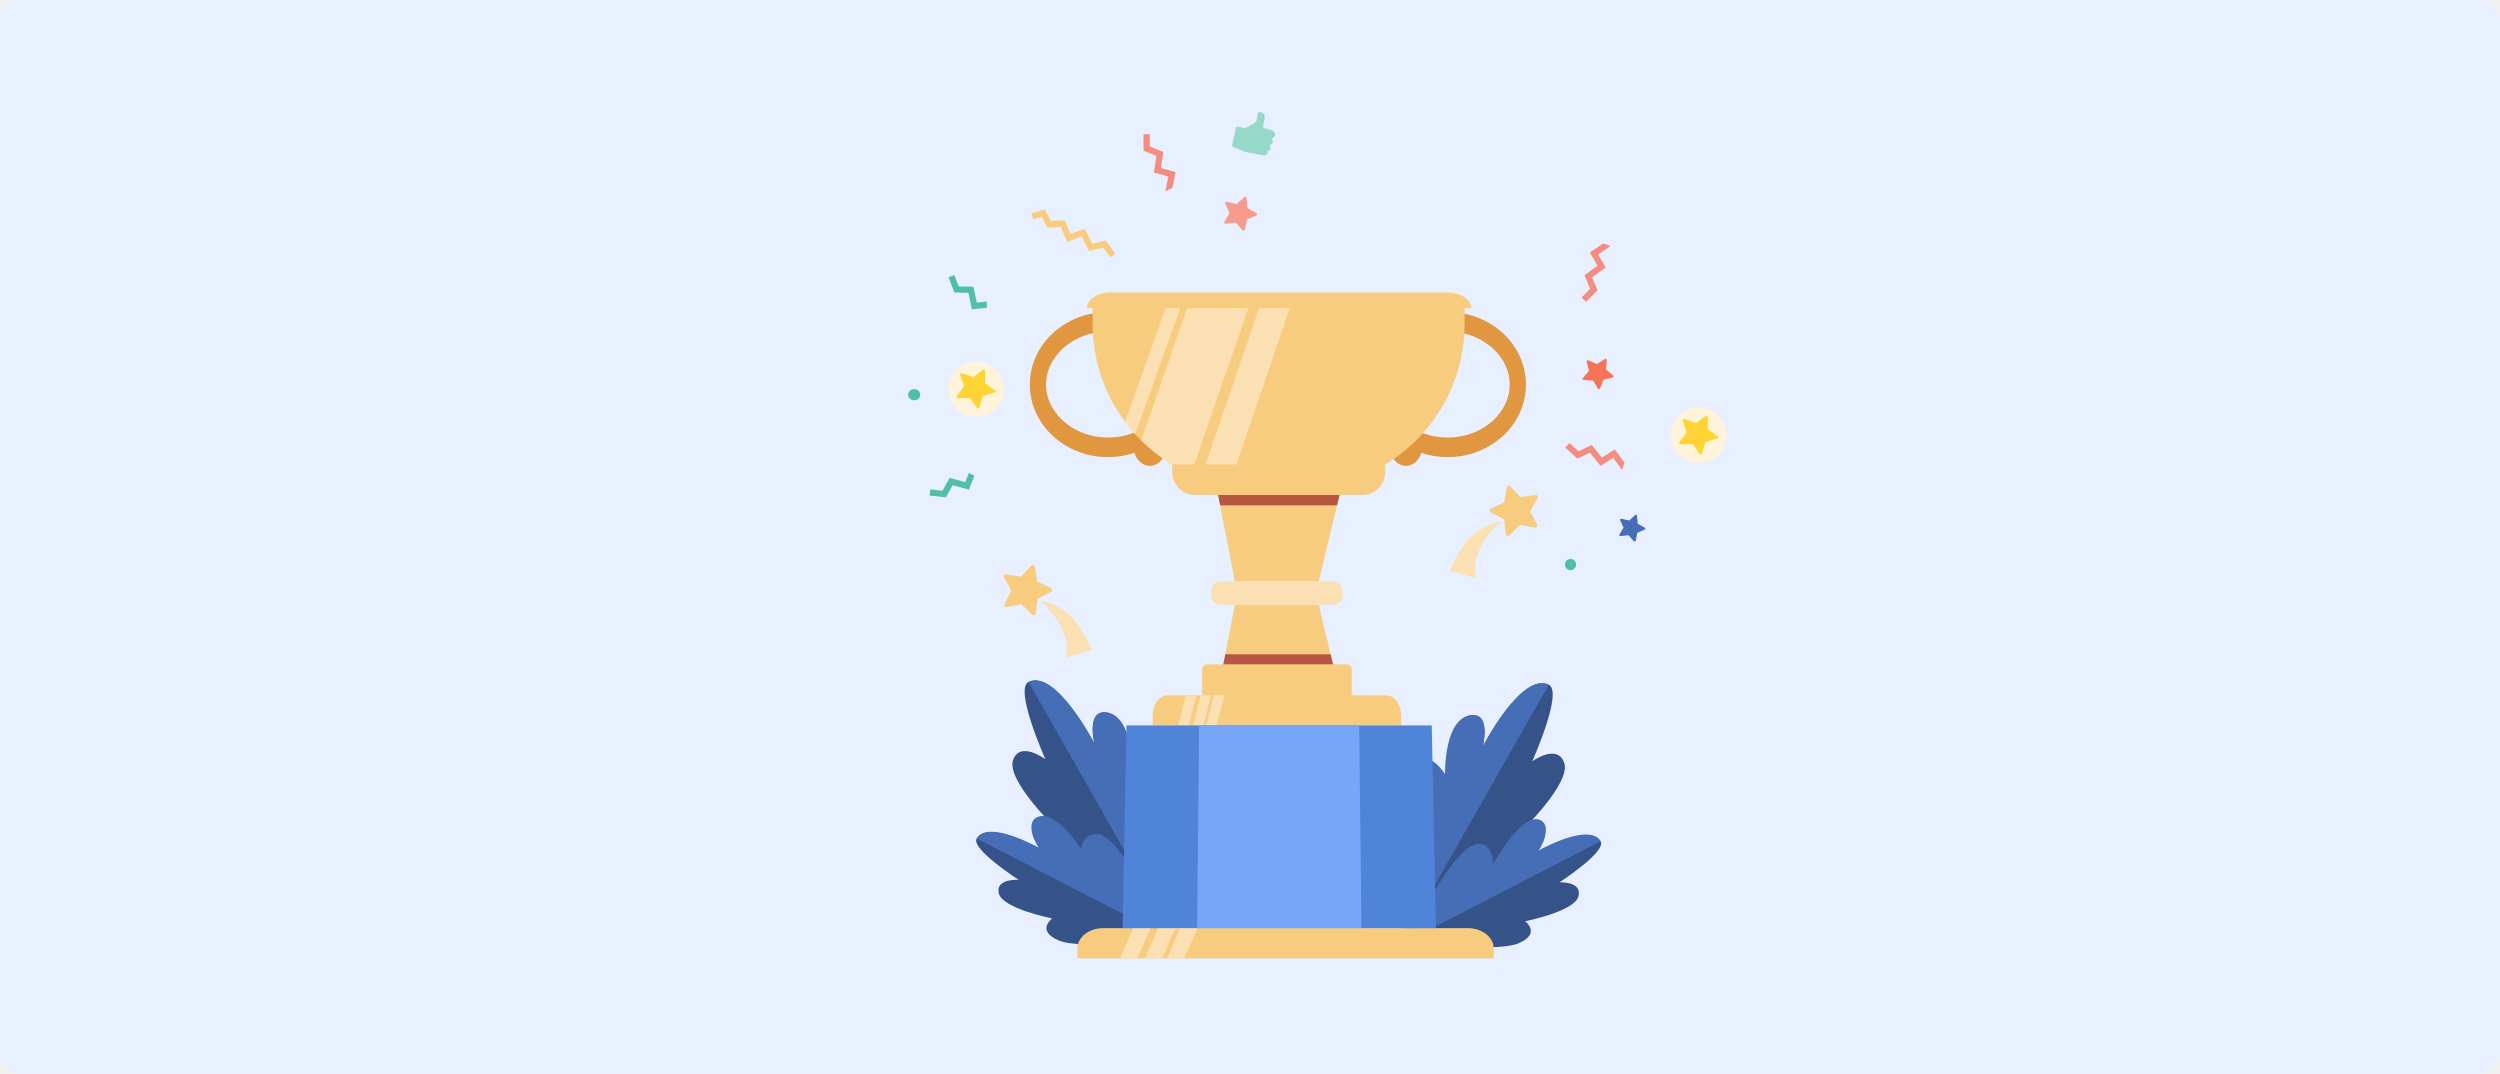
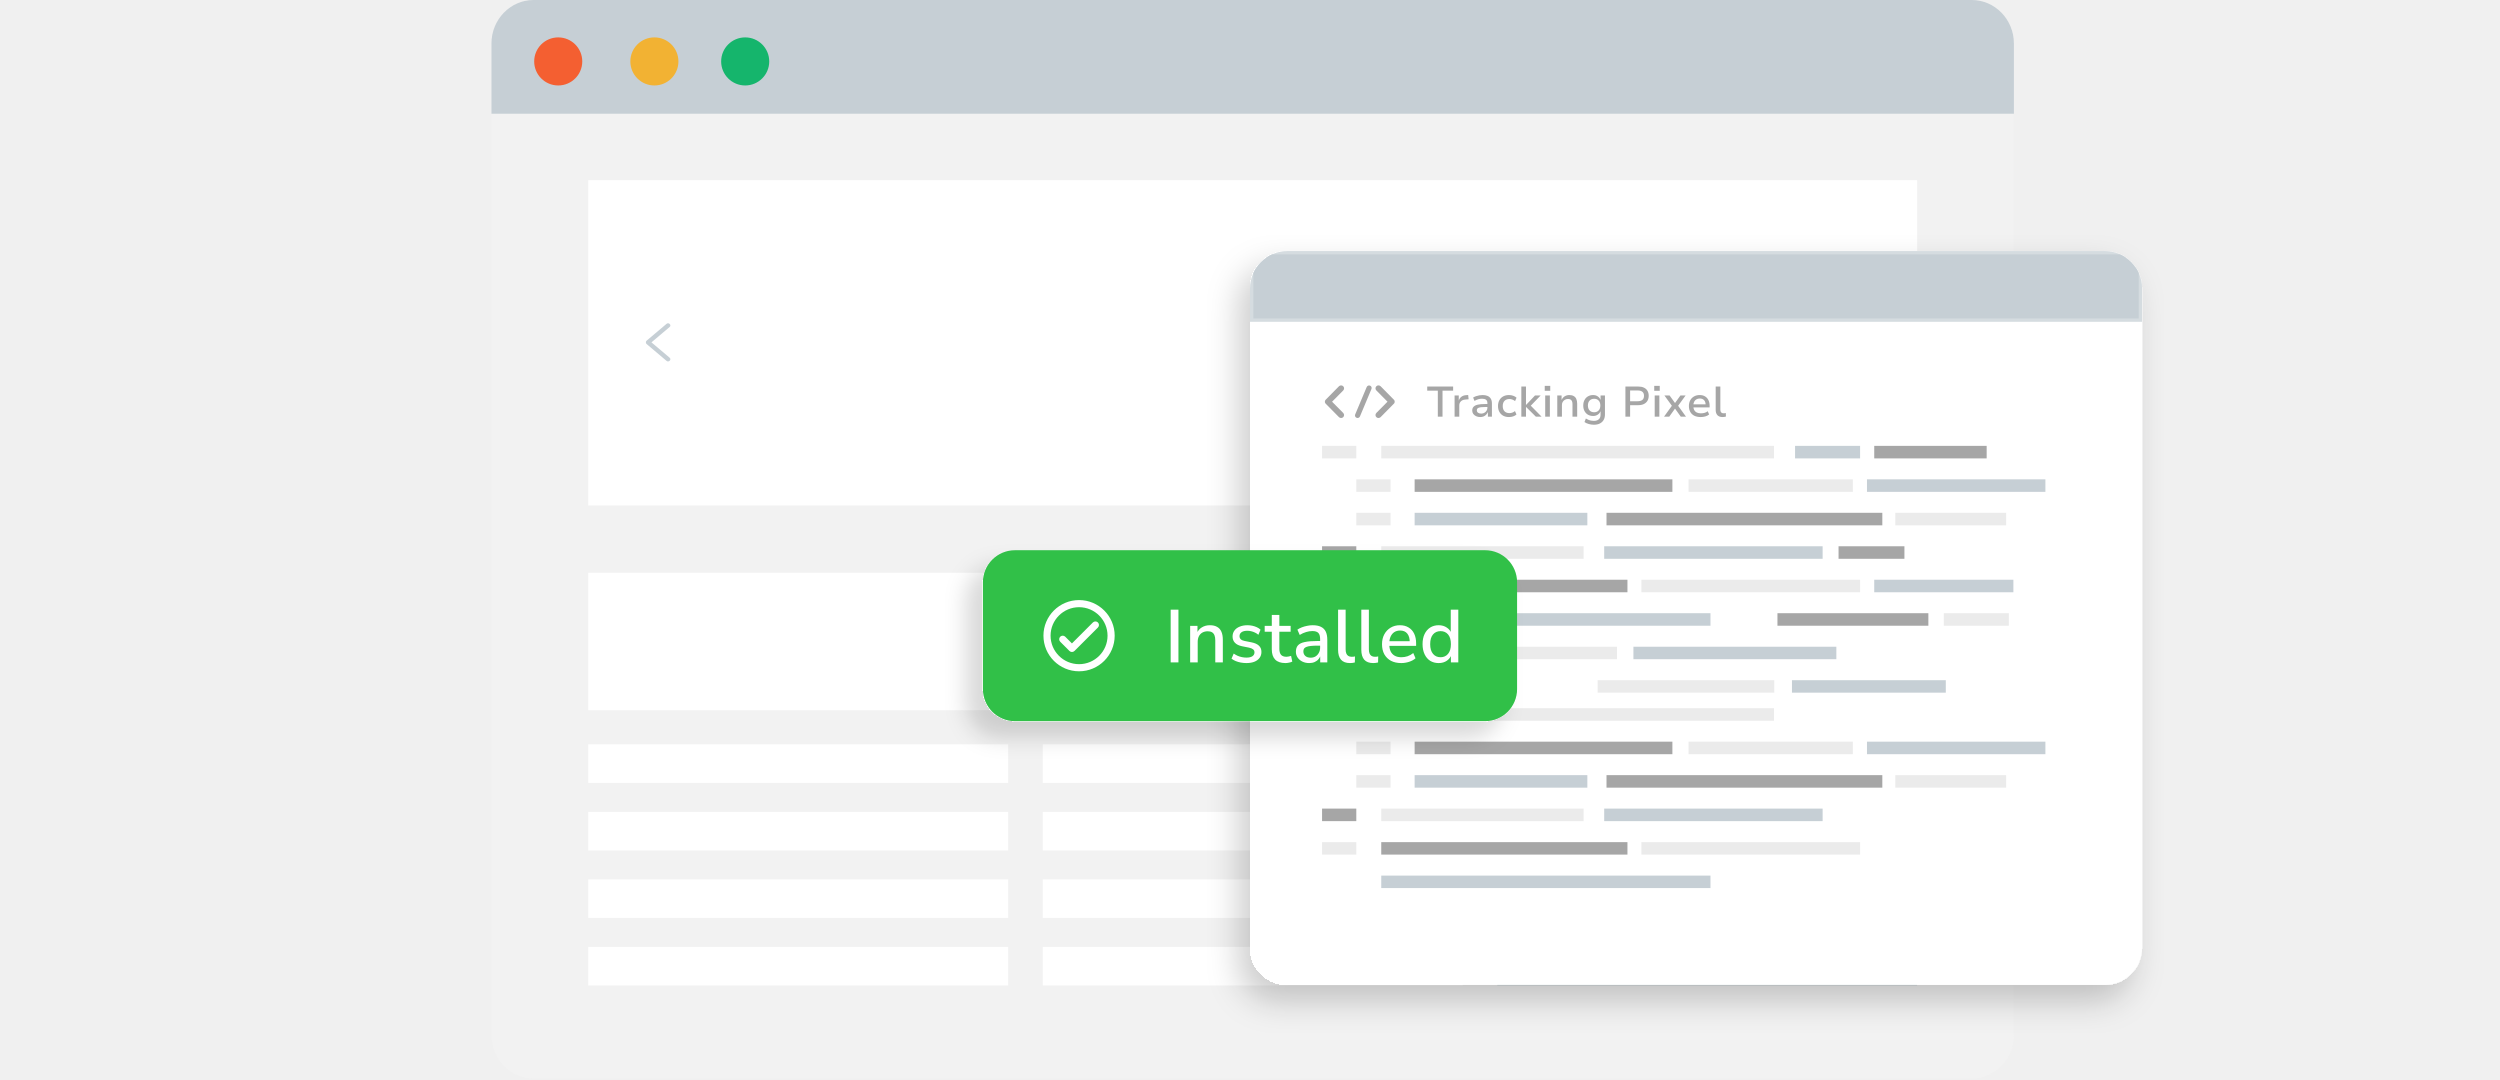
- <svg xmlns="http://www.w3.org/2000/svg" width="468" height="201" viewBox="0 0 468 201" fill="none">
-   <rect width="468" height="201" rx="4" fill="#E8EFFF" />
-   <path d="M262.764 176.23C262.764 176.23 283.151 166.178 286.657 160.935C290.163 155.692 285.009 155.395 285.009 155.395C285.009 155.395 294.107 146.547 292.827 142.822C291.547 139.097 286.834 142.514 286.834 142.514C286.834 142.514 292.684 129.492 289.925 128.183C284.788 125.745 277.581 139.755 277.581 139.755C277.581 139.755 279.13 133.669 275.592 133.866C270.257 134.165 270.477 147.933 270.477 147.933C270.477 147.933 269.874 142.654 266.659 144.369C260.889 147.445 262.764 176.23 262.764 176.23Z" fill="#355389" />
-   <path d="M265.498 142.239C268.009 140.845 270.51 144.918 270.51 144.918C270.51 144.918 270.257 134.165 275.592 133.866C279.13 133.668 277.581 139.755 277.581 139.755C277.581 139.755 284.788 125.744 289.926 128.183L262.741 176.006C262.549 172.666 260.524 144.999 265.498 142.239Z" fill="#466EB6" />
-   <path d="M263.291 176.354C263.291 176.354 279.964 178.425 284.281 176.58C288.598 174.734 285.505 172.455 285.505 172.455C285.505 172.455 294.774 170.633 295.49 167.789C296.205 164.946 291.929 165.172 291.929 165.172C291.929 165.172 300.817 159.416 299.629 157.479C297.415 153.871 287.227 159.681 287.227 159.681C287.227 159.681 290.666 156.514 288.379 155.2C284.93 153.218 279.473 161.895 279.473 161.895C279.473 161.895 279.812 159.757 277.109 159.52C272.26 159.094 263.291 176.354 263.291 176.354Z" fill="#355389" />
-   <path d="M277.001 157.965C279.704 158.202 279.474 161.895 279.474 161.895C279.474 161.895 285.03 151.61 288.479 153.591C290.766 154.906 288.06 159.222 288.06 159.222C288.06 159.222 297.416 153.871 299.63 157.479L263.241 176.262C264.478 174.101 272.472 157.568 277.001 157.965Z" fill="#466EB6" />
-   <path d="M219.707 175.704C219.707 175.704 199.32 165.652 195.814 160.41C192.308 155.167 197.462 154.87 197.462 154.87C197.462 154.87 188.364 146.022 189.644 142.297C190.924 138.572 195.7 142.131 195.7 142.131C195.7 142.131 189.787 128.966 192.545 127.657C197.683 125.219 204.89 139.23 204.89 139.23C204.89 139.23 203.341 133.143 206.879 133.341C212.214 133.639 211.994 147.407 211.994 147.407C211.994 147.407 212.596 142.128 215.812 143.843C221.582 146.92 219.707 175.704 219.707 175.704Z" fill="#355389" />
-   <path d="M216.973 141.714C214.462 140.32 211.961 144.393 211.961 144.393C211.961 144.393 212.215 133.639 206.879 133.341C203.342 133.143 204.89 139.23 204.89 139.23C204.89 139.23 197.683 125.219 192.546 127.657L219.731 175.481C219.923 172.141 221.948 144.474 216.973 141.714Z" fill="#466EB6" />
-   <path d="M219.18 175.829C219.18 175.829 202.507 177.9 198.19 176.054C193.872 174.209 196.966 171.929 196.966 171.929C196.966 171.929 187.696 170.107 186.981 167.264C186.266 164.42 190.691 164.7 190.691 164.7C190.691 164.7 181.654 158.891 182.842 156.954C185.056 153.345 195.244 159.156 195.244 159.156C195.244 159.156 191.805 155.989 194.092 154.675C197.541 152.693 202.998 161.37 202.998 161.37C202.998 161.37 202.659 159.231 205.362 158.994C210.211 158.569 219.18 175.829 219.18 175.829Z" fill="#355389" />
-   <path d="M205.077 156.097C202.375 156.334 202.417 158.96 202.417 158.96C202.417 158.96 197.443 151.084 193.994 153.066C191.707 154.38 194.412 158.696 194.412 158.696C194.412 158.696 185.056 153.345 182.842 156.954L219.231 175.737C217.994 173.575 209.607 155.7 205.077 156.097Z" fill="#466EB6" />
-   <path d="M272.066 58.446C271.941 59.035 271.827 59.644 271.521 60.137C270.994 60.773 270.497 61.43 270.024 62.104C270.349 62.081 270.676 62.066 271.007 62.066C274.256 62.066 277.28 63.21 279.521 65.287C281.524 67.145 282.626 69.525 282.626 71.99C282.626 74.455 281.524 76.835 279.521 78.692C277.28 80.77 274.256 81.914 271.007 81.914C267.766 81.914 264.75 80.775 262.511 78.708C262.348 79.191 262.185 79.67 262.023 80.152C260.927 80.707 260.157 82.015 260.157 83.541C260.157 85.569 261.519 87.214 263.198 87.214C264.519 87.214 265.64 86.195 266.06 84.774C267.606 85.289 269.27 85.573 271.007 85.573C279.097 85.573 285.655 79.492 285.655 71.99C285.655 64.819 279.661 58.95 272.066 58.446Z" fill="#E0973F" />
-   <path d="M206.373 58.446C206.498 59.035 206.612 59.644 206.918 60.137C207.445 60.773 207.942 61.43 208.415 62.104C208.09 62.081 207.763 62.066 207.433 62.066C204.183 62.066 201.159 63.21 198.919 65.287C196.916 67.145 195.813 69.525 195.813 71.99C195.813 74.455 196.916 76.835 198.919 78.692C201.159 80.77 204.183 81.914 207.433 81.914C210.674 81.914 213.69 80.775 215.929 78.708C216.092 79.191 216.254 79.67 216.417 80.152C217.512 80.707 218.282 82.015 218.282 83.541C218.282 85.569 216.921 87.214 215.241 87.214C213.92 87.214 212.799 86.195 212.379 84.774C210.834 85.289 209.17 85.573 207.433 85.573C199.343 85.573 192.784 79.492 192.784 71.99C192.784 64.819 198.778 58.95 206.373 58.446Z" fill="#E0973F" />
-   <path d="M274.174 56.9V60.65C274.174 77.597 260.433 91.338 243.485 91.338C235.679 91.235 230.324 92.042 222.913 88.761C212.234 84.078 204.547 73.348 204.547 60.65V56.9H274.174Z" fill="#F7CC7F" />
-   <path d="M222.913 88.761C222.92 88.764 222.928 88.768 222.936 88.771L233.967 56.9H222.484L213.642 82.45C216.312 85.095 219.456 87.245 222.913 88.761Z" fill="#FAE0B2" />
-   <path d="M230.09 90.911L241.73 56.9H235.961L224.797 89.525C226.648 90.207 228.385 90.639 230.09 90.911Z" fill="#FAE0B2" />
-   <path d="M212.522 81.282L221.228 56.9H218.485L210.609 78.961C211.209 79.767 211.848 80.541 212.522 81.282Z" fill="#FAE0B2" />
-   <path d="M271.134 54.774H207.761C205.448 54.774 203.563 56.061 203.43 57.683H275.465C275.332 56.061 273.447 54.774 271.134 54.774Z" fill="#F7CC7F" />
-   <path d="M227.594 90.441L231.18 108.848H246.859L251.302 90.441H227.594Z" fill="#F7CC7F" />
-   <path d="M251.302 90.442L250.3 94.596H228.405L227.595 90.442H251.302Z" fill="#B75742" />
-   <path d="M251.302 131.619H227.595L229.372 122.482L231.178 113.211H246.861L249.099 122.482L251.302 131.619Z" fill="#F7CC7F" />
-   <path d="M251.302 131.619H227.595L229.372 122.482H249.099L251.302 131.619Z" fill="#B75742" />
-   <path d="M249.609 108.848H228.429C227.494 108.848 226.737 109.605 226.737 110.54V111.519C226.737 112.454 227.494 113.211 228.429 113.211H249.609C250.544 113.211 251.301 112.454 251.301 111.519V110.54C251.301 109.605 250.544 108.848 249.609 108.848Z" fill="#FAE0B2" />
-   <path d="M253.049 130.373H225.047V125.343C225.047 124.802 225.486 124.362 226.028 124.362H252.068C252.61 124.362 253.049 124.802 253.049 125.343V130.373Z" fill="#F7CC7F" />
-   <path d="M262.304 133.966V135.795H215.792V133.966C215.792 131.859 217.078 130.149 218.663 130.149H259.433C261.018 130.149 262.304 131.859 262.304 133.966Z" fill="#F7CC7F" />
-   <path d="M226.743 130.149L225.272 135.795H223.331L224.802 130.149H226.743Z" fill="#FAE0B2" />
-   <path d="M223.964 130.149L222.492 135.795H220.549L222.023 130.149H223.964Z" fill="#FAE0B2" />
-   <path d="M229.214 130.149L227.743 135.795H225.799L227.273 130.149H229.214Z" fill="#FAE0B2" />
-   <path d="M279.621 177.568V179.397H201.683V177.568C201.683 175.461 203.838 173.751 206.493 173.751H274.811C277.466 173.751 279.621 175.461 279.621 177.568Z" fill="#F7CC7F" />
-   <path d="M220.032 173.751L217.567 179.397H214.314L216.78 173.751H220.032Z" fill="#FAE0B2" />
-   <path d="M215.375 173.751L212.91 179.397H209.653L212.123 173.751H215.375Z" fill="#FAE0B2" />
-   <path d="M224.173 173.751L221.707 179.397H218.45L220.92 173.751H224.173Z" fill="#FAE0B2" />
-   <path d="M259.301 86.963V88.343C259.301 90.733 257.366 92.668 254.98 92.668H223.759C221.369 92.668 219.434 90.733 219.434 88.343V86.963H259.301Z" fill="#F7CC7F" />
-   <path d="M268.807 173.751H210.156L210.871 135.796H268.021L268.807 173.751Z" fill="#5084D9" />
-   <path d="M254.86 173.751H224.104L224.479 135.796H254.447L254.86 173.751Z" fill="#76A6F5" />
-   <path d="M280.997 97.617C280.997 97.617 277.721 98.123 275.301 100.536C272.881 102.949 271.436 106.825 271.436 106.825L276.391 108.27C276.391 108.27 274.411 103.649 280.997 97.617Z" fill="#FAE0B2" />
-   <path d="M281.904 99.995L281.549 97.203L279.049 95.914C278.764 95.767 278.771 95.357 279.061 95.22L281.606 94.02L282.06 91.243C282.112 90.927 282.503 90.807 282.723 91.041L284.651 93.09L287.432 92.664C287.749 92.615 287.984 92.951 287.83 93.232L286.476 95.698L287.741 98.212C287.885 98.498 287.638 98.825 287.324 98.765L284.559 98.241L282.56 100.22C282.332 100.446 281.945 100.312 281.904 99.995Z" fill="#F7CC7F" />
-   <path d="M194.793 112.476C194.793 112.476 198.07 112.981 200.49 115.395C202.909 117.808 204.355 121.684 204.355 121.684L199.4 123.129C199.4 123.129 201.38 118.508 194.793 112.476Z" fill="#FAE0B2" />
-   <path d="M193.886 114.853L194.241 112.062L196.742 110.772C197.027 110.625 197.02 110.216 196.73 110.079L194.185 108.879L193.731 106.102C193.679 105.786 193.287 105.666 193.068 105.9L191.14 107.949L188.359 107.522C188.042 107.474 187.807 107.81 187.961 108.091L189.315 110.558L188.05 113.071C187.906 113.357 188.152 113.684 188.467 113.624L191.231 113.1L193.231 115.079C193.458 115.305 193.846 115.171 193.886 114.853Z" fill="#F7CC7F" />
-   <path d="M303.161 100.056L303.927 98.761L303.295 97.396C303.223 97.241 303.361 97.07 303.528 97.108L304.996 97.437L306.099 96.414C306.224 96.297 306.429 96.376 306.445 96.546L306.586 98.044L307.899 98.777C308.049 98.86 308.038 99.079 307.88 99.147L306.5 99.743L306.209 101.219C306.176 101.387 305.964 101.445 305.851 101.316L304.857 100.187L303.363 100.366C303.193 100.387 303.073 100.203 303.161 100.056Z" fill="#466EB6" />
-   <path d="M229.215 41.5L230.182 39.867L229.385 38.145C229.294 37.949 229.468 37.733 229.679 37.781L231.531 38.196L232.922 36.905C233.081 36.758 233.339 36.857 233.359 37.072L233.537 38.961L235.194 39.886C235.383 39.992 235.369 40.267 235.171 40.353L233.429 41.106L233.061 42.968C233.019 43.18 232.753 43.252 232.61 43.09L231.355 41.666L229.471 41.892C229.256 41.918 229.105 41.686 229.215 41.5Z" fill="#F79C8D" />
-   <path d="M300.18 45.557L297.627 47.26L299.055 49.739L296.614 51.528L297.686 54.065L296.079 55.703L296.908 56.517L299.058 54.327L298.042 51.922L300.581 50.061L299.177 47.623L301.49 46.079L300.18 45.557Z" fill="#F48C7F" />
-   <path d="M304.101 86.621L302.295 84.139L299.877 85.666L297.99 83.3L295.498 84.474L293.797 82.934L293.017 83.796L295.293 85.855L297.654 84.743L299.617 87.204L301.996 85.702L303.632 87.951L304.101 86.621Z" fill="#F48C7F" />
-   <path d="M219.459 35.219L220.072 32.212L217.313 31.457L217.786 28.468L215.238 27.422L215.227 25.127L214.065 25.133L214.08 28.202L216.495 29.194L216.003 32.303L218.716 33.045L218.161 35.771L219.459 35.219Z" fill="#F48C7F" />
-   <path d="M195.593 39.219L196.761 41.401L199.281 41.26L200.418 43.799L203.056 42.821L204.468 45.635L207.008 45.034L208.809 47.519L207.868 48.201L206.521 46.343L203.841 46.977L202.484 44.272L199.802 45.266L198.548 42.465L196.087 42.602L195.004 40.58L193.407 41.009L193.105 39.886L195.593 39.219Z" fill="#F7CC7F" />
-   <path d="M184.723 56.447L182.863 56.636L182.228 53.676L179.475 53.617L178.638 51.48L177.556 51.904L178.675 54.762L181.285 54.818L181.945 57.897L184.744 57.612L184.723 56.447Z" fill="#50BFA5" />
-   <path d="M181.376 88.531L180.68 90.266L177.765 89.454L176.434 91.866L174.153 91.615L174.026 92.77L177.077 93.105L178.338 90.82L181.371 91.664L182.418 89.053L181.376 88.531Z" fill="#50BFA5" />
-   <path d="M186.318 69.123C188.382 71.103 188.451 74.38 186.471 76.444C184.491 78.508 181.213 78.577 179.15 76.597C177.086 74.618 177.017 71.34 178.997 69.276C180.976 67.212 184.254 67.143 186.318 69.123Z" fill="#FFF3D9" />
-   <path d="M186.206 73.452L184.002 74.129L183.311 76.328C183.255 76.506 183.02 76.542 182.913 76.39L181.588 74.504L179.283 74.526C179.097 74.528 178.989 74.315 179.101 74.166L180.486 72.323L179.752 70.138C179.693 69.962 179.862 69.794 180.038 69.854L182.219 70.601L184.07 69.228C184.22 69.118 184.432 69.226 184.429 69.413L184.392 71.717L186.27 73.054C186.422 73.162 186.384 73.397 186.206 73.452Z" fill="#FED333" />
-   <path d="M321.595 77.741C323.659 79.721 323.727 82.999 321.747 85.063C319.768 87.127 316.49 87.195 314.426 85.216C312.362 83.236 312.293 79.958 314.273 77.894C316.253 75.83 319.531 75.762 321.595 77.741Z" fill="#FFF3D9" />
-   <path d="M321.482 82.07L319.278 82.748L318.587 84.947C318.531 85.124 318.296 85.161 318.189 85.008L316.864 83.122L314.559 83.144C314.373 83.146 314.265 82.934 314.377 82.785L315.762 80.942L315.028 78.757C314.969 78.58 315.138 78.412 315.314 78.472L317.495 79.22L319.346 77.847C319.496 77.736 319.708 77.845 319.705 78.031L319.668 80.336L321.546 81.673C321.698 81.781 321.66 82.016 321.482 82.07Z" fill="#FED333" />
-   <path d="M298.225 71.245L299.13 72.749C299.228 72.912 299.471 72.892 299.54 72.715L300.183 71.081L301.893 70.685C302.078 70.642 302.134 70.406 301.987 70.285L300.633 69.169L300.784 67.42C300.8 67.231 300.593 67.105 300.432 67.207L298.952 68.15L297.336 67.466C297.161 67.391 296.977 67.55 297.024 67.734L297.464 69.433L296.314 70.759C296.189 70.903 296.283 71.127 296.473 71.138L298.225 71.245Z" fill="#F47458" />
-   <path d="M295.049 105.69C295.049 106.269 294.579 106.739 294 106.739C293.42 106.739 292.951 106.269 292.951 105.69C292.951 105.11 293.42 104.641 294 104.641C294.579 104.641 295.049 105.11 295.049 105.69Z" fill="#50BFA5" />
-   <path d="M172.273 73.89C172.273 74.469 171.764 74.939 171.136 74.939C170.509 74.939 170 74.469 170 73.89C170 73.311 170.509 72.841 171.136 72.841C171.764 72.841 172.273 73.311 172.273 73.89Z" fill="#50BFA5" />
-   <path d="M231.698 23.709L233.075 23.98C233.075 23.98 235.088 23.04 235.242 22.587C235.395 22.134 235.324 21.089 235.619 21.024C235.914 20.959 236.503 20.984 236.729 21.677C236.892 22.18 236.323 23.763 236.46 23.907C236.546 23.997 237.333 24.176 237.91 24.297C238.29 24.377 238.592 24.665 238.696 25.044L238.697 25.045C238.767 25.302 238.65 25.574 238.418 25.699L238.055 25.893L238.226 26.271C238.352 26.552 238.231 26.887 237.954 27.02L237.672 27.155L237.796 27.383C237.956 27.676 237.828 28.047 237.523 28.178L237.275 28.285L237.294 28.352C237.374 28.633 237.229 28.931 236.96 29.038L236.713 29.137L233.045 28.412C232.702 28.344 232.376 28.205 232.088 28.004L230.841 27.532C230.707 27.481 230.63 27.338 230.661 27.195L231.358 23.937C231.391 23.779 231.543 23.678 231.698 23.709Z" fill="#96D9C9" />
+ <svg xmlns="http://www.w3.org/2000/svg" width="468" height="202" viewBox="0 0 468 202" fill="none">
+   <path d="M377 193.779C377 198.249 373.453 201.903 369.118 201.903H99.88C95.546 201.903 92 198.249 92 193.779V8.124C92 3.655 95.546 -0 99.88 -0H369.118C373.453 -0 377 3.655 377 8.124V193.779Z" fill="#F2F2F2" />
+   <path d="M369.118 -0H99.88C95.546 -0 92 3.655 92 8.124V21.294H377V8.124C377 3.656 373.453 -0 369.118 -0Z" fill="#C6CFD5" />
+   <path d="M109 11.499C109 13.985 106.986 16 104.5 16C102.015 16 100 13.985 100 11.499C100 9.015 102.015 7 104.5 7C106.985 7 109 9.015 109 11.499Z" fill="#F45F31" />
+   <path d="M127 11.499C127 13.985 124.987 16 122.501 16C120.015 16 118 13.985 118 11.499C118 9.015 120.015 7 122.501 7C124.986 7 127 9.015 127 11.499Z" fill="#F2B233" />
+   <path d="M144 11.499C144 13.985 141.986 16 139.5 16C137.015 16 135 13.985 135 11.499C135 9.015 137.015 7 139.5 7C141.986 7 144 9.015 144 11.499Z" fill="#15B56C" />
+   <path d="M358.885 33.73H110.121V94.628H358.885V33.73Z" fill="white" />
+   <path d="M188.733 107.222H110.121V132.949H188.733V107.222Z" fill="white" />
+   <path d="M188.733 139.336H110.121V146.558H188.733V139.336Z" fill="white" />
+   <path d="M188.733 151.992H110.121V159.213H188.733V151.992Z" fill="white" />
+   <path d="M188.733 164.617H110.121V171.838H188.733V164.617Z" fill="white" />
+   <path d="M188.733 177.261H110.121V184.483H188.733V177.261Z" fill="white" />
+   <path d="M273.821 107.222H195.207V132.949H273.821V107.222Z" fill="white" />
+   <path d="M273.821 139.336H195.207V146.558H273.821V139.336Z" fill="white" />
+   <path d="M273.821 151.992H195.207V159.213H273.821V151.992Z" fill="white" />
+   <path d="M273.821 164.617H195.207V171.838H273.821V164.617Z" fill="white" />
+   <path d="M273.821 177.261H195.207V184.483H273.821V177.261Z" fill="white" />
+   <path d="M358.887 107.222H280.273V184.474H358.887V107.222Z" fill="white" />
+   <path d="M280.273 171.836L304.847 132.95L319.581 162.206L344.54 116.769L358.888 143.851V184.474H280.273V171.836Z" fill="#C6CFD5" />
+   <path d="M330.532 122.634C330.532 127.868 326.416 132.113 321.339 132.113C316.261 132.113 312.145 127.868 312.145 122.634C312.145 117.399 316.261 113.156 321.339 113.156C326.417 113.156 330.532 117.399 330.532 122.634Z" fill="#C6CFD5" />
+   <path d="M222.844 85.743C222.844 87.505 221.458 88.933 219.75 88.933C218.041 88.933 216.656 87.505 216.656 85.743C216.656 83.982 218.041 82.554 219.75 82.554C221.458 82.554 222.844 83.982 222.844 85.743Z" fill="white" />
+   <path d="M237.641 85.743C237.641 87.505 236.256 88.933 234.547 88.933C232.838 88.933 231.453 87.505 231.453 85.743C231.453 83.982 232.838 82.554 234.547 82.554C236.256 82.554 237.641 83.982 237.641 85.743Z" fill="white" />
+   <path d="M252.442 85.743C252.442 87.505 251.057 88.933 249.347 88.933C247.64 88.933 246.254 87.505 246.254 85.743C246.254 83.982 247.64 82.554 249.347 82.554C251.057 82.554 252.442 83.982 252.442 85.743Z" fill="white" />
+   <path d="M129.244 64.078C129.244 67.203 126.787 69.735 123.756 69.735C120.725 69.735 118.27 67.203 118.27 64.078C118.27 60.953 120.726 58.422 123.756 58.422C126.788 58.422 129.244 60.953 129.244 64.078Z" fill="white" />
+   <path d="M121.953 64.088C123.088 63.129 124.223 62.17 125.359 61.21C125.766 60.867 125.185 60.277 124.783 60.618C123.538 61.669 122.291 62.722 121.044 63.775C120.933 63.87 120.9 63.982 120.913 64.088C120.9 64.195 120.933 64.307 121.044 64.401C122.29 65.454 123.537 66.506 124.783 67.56C125.185 67.9 125.765 67.31 125.359 66.966C124.222 66.006 123.087 65.047 121.953 64.088Z" fill="#C6CFD5" />
+   <path d="M339.871 64.078C339.871 67.203 342.33 69.735 345.36 69.735C348.389 69.735 350.846 67.203 350.846 64.078C350.846 60.953 348.388 58.422 345.36 58.422C342.329 58.422 339.871 60.953 339.871 64.078Z" fill="white" />
+   <path d="M347.147 64.088C346.012 63.129 344.876 62.17 343.74 61.21C343.333 60.867 343.912 60.277 344.317 60.618C345.561 61.669 346.808 62.722 348.053 63.775C348.165 63.87 348.199 63.982 348.185 64.088C348.2 64.195 348.165 64.307 348.053 64.401C346.808 65.454 345.561 66.506 344.317 67.56C343.913 67.9 343.333 67.31 343.74 66.966C344.877 66.006 346.012 65.047 347.147 64.088Z" fill="#C6CFD5" />
+   <g filter="url(#filter0_d_1002_19400)">
+     <g clip-path="url(#clip0_1002_19400)">
+       <path d="M400.367 47.628H234.628V183.741H400.367V47.628Z" fill="white" />
+       <path d="M400.995 184.37H234V47H400.995V184.37ZM235.256 183.113H399.739V48.257H235.256V183.113Z" fill="white" />
+       <path d="M400.367 47.628H234.628V59.617H400.367V47.628Z" fill="#C6CFD5" />
+       <path d="M400.995 60.245H234V47H400.995V60.245ZM235.256 58.989H399.739V48.257H235.256V58.989Z" fill="#C6CFD5" fill-opacity="0.733" />
+       <path d="M253.899 83.467H247.489V85.808H253.899V83.467Z" fill="#EBEBEB" />
+       <path d="M332.095 83.467H258.57V85.808H332.095V83.467Z" fill="#EBEBEB" />
+       <path d="M348.209 83.467H336.034V85.808H348.209V83.467Z" fill="#C6CFD5" />
+       <path d="M376.056 114.797H363.881V117.138H376.056V114.797Z" fill="#EBEBEB" />
+       <path d="M371.903 83.467H350.856V85.808H371.903V83.467Z" fill="#A6A6A6" />
+       <path d="M260.309 89.733H253.899V92.074H260.309V89.733Z" fill="#EBEBEB" />
+       <path d="M313.071 89.733H264.819V92.074H313.071V89.733Z" fill="#A6A6A6" />
+       <path d="M360.99 114.797H332.738V117.138H360.99V114.797Z" fill="#A6A6A6" />
+       <path d="M304.658 108.531H258.57V110.872H304.658V108.531Z" fill="#A6A6A6" />
+       <path d="M297.151 95.999H264.819V98.34H297.151V95.999Z" fill="#C6CFD5" />
+       <path d="M356.508 102.265H344.176V104.606H356.508V102.265Z" fill="#A6A6A6" />
+       <path d="M352.371 95.999H300.739V98.34H352.371V95.999Z" fill="#A6A6A6" />
+       <path d="M320.202 114.797H258.57V117.138H320.202V114.797Z" fill="#C6CFD5" />
+       <path d="M382.899 89.733H349.498V92.074H382.899V89.733Z" fill="#C6CFD5" />
+       <path d="M346.851 89.733H316.1V92.074H346.851V89.733Z" fill="#EBEBEB" />
+       <path d="M375.549 95.999H354.798V98.34H375.549V95.999Z" fill="#EBEBEB" />
+       <path d="M260.309 95.999H253.899V98.34H260.309V95.999Z" fill="#EBEBEB" />
+       <path d="M253.899 102.265H247.489V104.606H253.899V102.265Z" fill="#A6A6A6" />
+       <path d="M296.452 102.265H258.57V104.606H296.452V102.265Z" fill="#EBEBEB" />
+       <path d="M302.701 121.063H264.819V123.404H302.701V121.063Z" fill="#EBEBEB" />
+       <path d="M364.254 127.329H335.455V129.67H364.254V127.329Z" fill="#C6CFD5" />
+       <path d="M343.764 121.063H305.776V123.404H343.764V121.063Z" fill="#C6CFD5" />
+       <path d="M332.143 127.329H299.076V129.67H332.143V127.329Z" fill="#EBEBEB" />
+       <path d="M275.787 127.329H264.819V129.67H275.787V127.329Z" fill="#A6A6A6" />
+       <path d="M348.209 108.531H307.266V110.872H348.209V108.531Z" fill="#EBEBEB" />
+       <path d="M376.907 108.531H350.856V110.872H376.907V108.531Z" fill="#C6CFD5" />
+       <path d="M341.196 102.265H300.303V104.606H341.196V102.265Z" fill="#C6CFD5" />
+       <path d="M253.899 108.531H247.489V110.872H253.899V108.531Z" fill="#EBEBEB" />
+       <path d="M253.899 114.797H247.489V117.138H253.899V114.797Z" fill="#EBEBEB" />
+       <path d="M260.309 121.063H253.899V123.404H260.309V121.063Z" fill="#A6A6A6" />
+       <path d="M260.309 127.329H253.899V129.67H260.309V127.329Z" fill="#EBEBEB" />
+       <path d="M253.899 132.577H247.489V134.918H253.899V132.577Z" fill="#EBEBEB" />
+       <path d="M332.095 132.577H258.57V134.918H332.095V132.577Z" fill="#EBEBEB" />
+       <path d="M260.309 138.843H253.899V141.184H260.309V138.843Z" fill="#EBEBEB" />
+       <path d="M313.071 138.843H264.819V141.184H313.071V138.843Z" fill="#A6A6A6" />
+       <path d="M304.658 157.642H258.57V159.983H304.658V157.642Z" fill="#A6A6A6" />
+       <path d="M297.151 145.109H264.819V147.45H297.151V145.109Z" fill="#C6CFD5" />
+       <path d="M352.371 145.109H300.739V147.45H352.371V145.109Z" fill="#A6A6A6" />
+       <path d="M320.202 163.908H258.57V166.249H320.202V163.908Z" fill="#C6CFD5" />
+       <path d="M382.899 138.843H349.498V141.184H382.899V138.843Z" fill="#C6CFD5" />
+       <path d="M346.851 138.843H316.1V141.184H346.851V138.843Z" fill="#EBEBEB" />
+       <path d="M375.549 145.109H354.798V147.45H375.549V145.109Z" fill="#EBEBEB" />
+       <path d="M260.309 145.109H253.899V147.45H260.309V145.109Z" fill="#EBEBEB" />
+       <path d="M253.899 151.376H247.489V153.717H253.899V151.376Z" fill="#A6A6A6" />
+       <path d="M296.452 151.376H258.57V153.717H296.452V151.376Z" fill="#EBEBEB" />
+       <path d="M348.209 157.642H307.266V159.983H348.209V157.642Z" fill="#EBEBEB" />
+       <path d="M341.196 151.376H300.303V153.717H341.196V151.376Z" fill="#C6CFD5" />
+       <path d="M253.899 157.642H247.489V159.983H253.899V157.642Z" fill="#EBEBEB" />
+       <path d="M251.448 77.301C251.669 77.53 251.669 77.873 251.448 78.093C251.334 78.198 251.203 78.251 251.062 78.251C250.912 78.251 250.771 78.198 250.657 78.093L248.185 75.586C248.158 75.577 248.149 75.56 248.141 75.533C248.132 75.524 248.114 75.515 248.114 75.515C248.097 75.489 248.097 75.471 248.088 75.445C248.07 75.436 248.061 75.419 248.061 75.41C248.052 75.392 248.052 75.366 248.044 75.357C248.044 75.331 248.025 75.322 248.025 75.313C248.025 75.287 248.025 75.269 248.025 75.252C248.025 75.234 248.017 75.226 248.017 75.199C248.017 75.19 248.025 75.163 248.025 75.155C248.025 75.137 248.025 75.111 248.025 75.094C248.025 75.076 248.044 75.068 248.044 75.058C248.052 75.032 248.052 75.014 248.061 74.987C248.061 74.978 248.07 74.978 248.07 74.97C248.088 74.944 248.097 74.908 248.114 74.891C248.114 74.891 248.114 74.873 248.132 74.873C248.141 74.855 248.158 74.829 248.185 74.812L250.657 72.305C250.877 72.093 251.237 72.093 251.448 72.305C251.669 72.525 251.669 72.877 251.448 73.097L249.364 75.2L251.448 77.301Z" fill="#A6A6A6" />
+       <path d="M253.69 77.582L255.846 72.452C255.951 72.206 256.232 72.091 256.488 72.197C256.726 72.293 256.84 72.584 256.735 72.821L254.58 77.959C254.5 78.144 254.316 78.249 254.131 78.249C254.078 78.249 254.008 78.24 253.956 78.214C253.698 78.119 253.584 77.829 253.69 77.582Z" fill="#A6A6A6" />
+       <path d="M260.99 75.514C260.99 75.514 260.99 75.523 260.981 75.523C260.963 75.541 260.945 75.567 260.918 75.585L258.446 78.092C258.341 78.197 258.191 78.25 258.05 78.25C257.9 78.25 257.769 78.197 257.655 78.092C257.434 77.872 257.434 77.529 257.655 77.3L259.739 75.197L257.655 73.094C257.434 72.874 257.434 72.522 257.655 72.302C257.866 72.09 258.227 72.09 258.446 72.302L260.918 74.809C260.945 74.826 260.962 74.853 260.981 74.87C260.99 74.87 260.99 74.888 260.99 74.888C261.007 74.923 261.024 74.941 261.034 74.967C261.034 74.976 261.042 74.976 261.042 74.984C261.051 75.011 261.051 75.028 261.068 75.064C261.068 75.072 261.076 75.072 261.076 75.09C261.076 75.107 261.076 75.133 261.076 75.151C261.076 75.159 261.086 75.186 261.086 75.195C261.086 75.204 261.076 75.23 261.076 75.239C261.076 75.265 261.076 75.283 261.076 75.31C261.076 75.319 261.068 75.319 261.068 75.328C261.051 75.363 261.051 75.389 261.042 75.407C261.042 75.416 261.034 75.416 261.034 75.433C261.024 75.453 261.007 75.48 260.99 75.514Z" fill="#A6A6A6" />
+       <path d="M269.16 78V73.128H267.176V72.36H272.024V73.128H270.04V78H269.16ZM272.298 78V74.032H273.082V74.976H273.09C273.186 74.677 273.349 74.443 273.578 74.272C273.813 74.096 274.101 73.997 274.442 73.976L274.842 73.944L274.922 74.744L274.282 74.8C273.93 74.827 273.658 74.941 273.466 75.144C273.274 75.341 273.178 75.589 273.178 75.888V78H272.298ZM277.104 78.072C276.816 78.072 276.557 78.019 276.328 77.912C276.104 77.805 275.925 77.661 275.792 77.48C275.664 77.293 275.6 77.083 275.6 76.848C275.6 76.555 275.685 76.32 275.856 76.144C276.027 75.963 276.288 75.832 276.64 75.752C276.997 75.672 277.453 75.632 278.008 75.632H278.568V76.192H278.048C277.771 76.192 277.531 76.203 277.328 76.224C277.131 76.24 276.968 76.272 276.84 76.32C276.712 76.363 276.616 76.424 276.552 76.504C276.493 76.579 276.464 76.677 276.464 76.8C276.464 77.003 276.539 77.157 276.688 77.264C276.843 77.371 277.043 77.424 277.288 77.424C277.501 77.424 277.693 77.376 277.864 77.28C278.04 77.179 278.179 77.048 278.28 76.888C278.387 76.723 278.44 76.541 278.44 76.344V75.456C278.44 75.163 278.355 74.955 278.184 74.832C278.019 74.704 277.771 74.64 277.44 74.64C277.211 74.64 276.979 74.672 276.744 74.736C276.515 74.8 276.275 74.904 276.024 75.048L275.768 74.424C275.933 74.323 276.112 74.237 276.304 74.168C276.501 74.099 276.707 74.045 276.92 74.008C277.133 73.971 277.344 73.952 277.552 73.952C277.909 73.952 278.219 74.008 278.48 74.12C278.741 74.232 278.941 74.405 279.08 74.64C279.219 74.869 279.288 75.171 279.288 75.544V78H278.536V77.152H278.528C278.453 77.323 278.349 77.48 278.216 77.624C278.088 77.763 277.931 77.872 277.744 77.952C277.557 78.032 277.344 78.072 277.104 78.072ZM282.475 78.072C282.065 78.072 281.705 77.989 281.395 77.824C281.091 77.653 280.854 77.413 280.683 77.104C280.513 76.795 280.427 76.429 280.427 76.008C280.427 75.587 280.513 75.224 280.683 74.92C280.854 74.611 281.091 74.373 281.395 74.208C281.705 74.037 282.067 73.952 282.483 73.952C282.761 73.952 283.025 73.997 283.275 74.088C283.531 74.179 283.739 74.299 283.899 74.448L283.619 75.088C283.47 74.96 283.302 74.864 283.115 74.8C282.929 74.731 282.747 74.696 282.571 74.696C282.177 74.696 281.867 74.811 281.643 75.04C281.425 75.264 281.315 75.589 281.315 76.016C281.315 76.437 281.425 76.763 281.643 76.992C281.867 77.221 282.174 77.336 282.563 77.336C282.745 77.336 282.926 77.304 283.107 77.24C283.294 77.171 283.459 77.075 283.603 76.952L283.883 77.592C283.729 77.741 283.526 77.859 283.275 77.944C283.025 78.029 282.758 78.072 282.475 78.072ZM284.793 78V72.36H285.665V75.776H285.705L287.353 74.032H288.409L286.385 76.128L286.401 75.784L288.585 78H287.513L285.705 76.208H285.665V78H284.793ZM289.175 73.152V72.232H290.207V73.152H289.175ZM289.263 78V74.032H290.135V78H289.263ZM291.521 78V74.032H292.329V74.864H292.337C292.465 74.576 292.655 74.352 292.905 74.192C293.161 74.032 293.449 73.952 293.769 73.952C294.095 73.952 294.367 74.013 294.585 74.136C294.809 74.253 294.975 74.435 295.081 74.68C295.193 74.92 295.249 75.227 295.249 75.6V78H294.369V75.64C294.369 75.437 294.34 75.267 294.281 75.128C294.228 74.984 294.14 74.875 294.017 74.8C293.895 74.725 293.732 74.688 293.529 74.688C293.311 74.688 293.116 74.739 292.945 74.84C292.775 74.936 292.639 75.069 292.537 75.24C292.441 75.405 292.393 75.592 292.393 75.8V78H291.521ZM298.376 79.512C298.056 79.512 297.739 79.467 297.424 79.376C297.109 79.291 296.84 79.168 296.616 79.008L296.872 78.344C297.016 78.435 297.171 78.515 297.336 78.584C297.501 78.653 297.669 78.704 297.84 78.736C298.016 78.773 298.184 78.792 298.344 78.792C298.755 78.792 299.069 78.693 299.288 78.496C299.512 78.304 299.624 78.024 299.624 77.656V77H299.608C299.507 77.256 299.333 77.467 299.088 77.632C298.843 77.792 298.557 77.872 298.232 77.872C297.864 77.872 297.541 77.792 297.264 77.632C296.987 77.467 296.771 77.237 296.616 76.944C296.461 76.651 296.384 76.307 296.384 75.912C296.384 75.523 296.461 75.181 296.616 74.888C296.771 74.589 296.987 74.36 297.264 74.2C297.541 74.035 297.864 73.952 298.232 73.952C298.563 73.952 298.851 74.035 299.096 74.2C299.341 74.365 299.515 74.587 299.616 74.864H299.624V74.032H300.448V77.584C300.448 77.984 300.365 78.328 300.2 78.616C300.035 78.904 299.797 79.125 299.488 79.28C299.179 79.435 298.808 79.512 298.376 79.512ZM298.424 77.176C298.781 77.176 299.064 77.061 299.272 76.832C299.48 76.603 299.584 76.296 299.584 75.912C299.584 75.523 299.48 75.216 299.272 74.992C299.064 74.763 298.781 74.648 298.424 74.648C298.067 74.648 297.781 74.763 297.568 74.992C297.36 75.216 297.256 75.523 297.256 75.912C297.256 76.296 297.36 76.603 297.568 76.832C297.781 77.061 298.067 77.176 298.424 77.176ZM304.277 78V72.36H306.701C307.106 72.36 307.453 72.429 307.741 72.568C308.034 72.701 308.256 72.899 308.405 73.16C308.56 73.416 308.637 73.728 308.637 74.096C308.637 74.453 308.56 74.763 308.405 75.024C308.25 75.285 308.029 75.488 307.741 75.632C307.453 75.776 307.106 75.848 306.701 75.848H305.157V78H304.277ZM305.157 75.112H306.565C306.954 75.112 307.25 75.029 307.453 74.864C307.656 74.693 307.757 74.437 307.757 74.096C307.757 73.755 307.656 73.504 307.453 73.344C307.256 73.179 306.96 73.096 306.565 73.096H305.157V75.112ZM309.672 73.152V72.232H310.704V73.152H309.672ZM309.76 78V74.032H310.632V78H309.76ZM311.506 78L313.138 75.736L313.154 76.208L311.578 74.032H312.546L313.594 75.488H313.53L314.578 74.032H315.546L313.97 76.2L313.994 75.752L315.618 78H314.642L313.53 76.448H313.594L312.482 78H311.506ZM318.378 78.072C317.914 78.072 317.517 77.992 317.186 77.832C316.856 77.667 316.602 77.429 316.426 77.12C316.25 76.811 316.162 76.443 316.162 76.016C316.162 75.616 316.242 75.261 316.402 74.952C316.568 74.643 316.802 74.4 317.106 74.224C317.41 74.043 317.768 73.952 318.178 73.952C318.568 73.952 318.901 74.035 319.178 74.2C319.456 74.365 319.669 74.6 319.818 74.904C319.968 75.208 320.042 75.571 320.042 75.992V76.264H316.842V75.696H319.442L319.298 75.84C319.298 75.435 319.202 75.128 319.01 74.92C318.818 74.707 318.546 74.6 318.194 74.6C317.954 74.6 317.744 74.653 317.562 74.76C317.386 74.861 317.248 75.011 317.146 75.208C317.045 75.4 316.994 75.635 316.994 75.912V76C316.994 76.309 317.048 76.565 317.154 76.768C317.266 76.971 317.426 77.123 317.634 77.224C317.848 77.325 318.104 77.376 318.402 77.376C318.621 77.376 318.84 77.349 319.058 77.296C319.282 77.237 319.49 77.133 319.682 76.984L319.954 77.592C319.746 77.757 319.501 77.88 319.218 77.96C318.936 78.035 318.656 78.072 318.378 78.072ZM322.456 78.072C322.04 78.072 321.723 77.957 321.504 77.728C321.286 77.493 321.176 77.163 321.176 76.736V72.36H322.048V76.656C322.048 76.811 322.07 76.941 322.112 77.048C322.16 77.155 322.227 77.235 322.312 77.288C322.398 77.341 322.502 77.368 322.624 77.368C322.704 77.368 322.779 77.365 322.848 77.36C322.918 77.349 322.99 77.333 323.064 77.312L323.096 77.976C322.995 78.013 322.894 78.037 322.792 78.048C322.696 78.064 322.584 78.072 322.456 78.072Z" fill="#A6A6A6" />
+     </g>
+   </g>
+   <g filter="url(#filter1_d_1002_19400)">
+     <rect x="184" y="103" width="100" height="32" rx="6" fill="#31C048" />
+     <g clip-path="url(#clip1_1002_19400)">
+       <path d="M202 112.333C198.32 112.333 195.333 115.32 195.333 119C195.333 122.68 198.32 125.667 202 125.667C205.68 125.667 208.667 122.68 208.667 119C208.667 115.32 205.68 112.333 202 112.333ZM202 124.333C199.06 124.333 196.667 121.94 196.667 119C196.667 116.06 199.06 113.667 202 113.667C204.94 113.667 207.333 116.06 207.333 119C207.333 121.94 204.94 124.333 202 124.333ZM204.587 116.527L200.667 120.447L199.413 119.193C199.153 118.933 198.733 118.933 198.473 119.193C198.213 119.453 198.213 119.873 198.473 120.133L200.2 121.86C200.46 122.12 200.88 122.12 201.14 121.86L205.533 117.467C205.793 117.207 205.793 116.787 205.533 116.527C205.273 116.267 204.847 116.267 204.587 116.527Z" fill="white" />
+     </g>
+     <path d="M219.148 124V114.13H220.604V124H219.148ZM222.796 124V117.168H224.168V118.624H224.014C224.22 118.101 224.542 117.709 224.98 117.448C225.419 117.177 225.923 117.042 226.492 117.042C227.034 117.042 227.482 117.145 227.836 117.35C228.2 117.546 228.471 117.849 228.648 118.26C228.826 118.661 228.914 119.17 228.914 119.786V124H227.5V119.87C227.5 119.478 227.449 119.161 227.346 118.918C227.244 118.666 227.09 118.479 226.884 118.358C226.679 118.237 226.413 118.176 226.086 118.176C225.713 118.176 225.382 118.255 225.092 118.414C224.812 118.573 224.593 118.801 224.434 119.1C224.285 119.399 224.21 119.744 224.21 120.136V124H222.796ZM233.327 124.126C232.963 124.126 232.608 124.093 232.263 124.028C231.917 123.963 231.6 123.869 231.311 123.748C231.021 123.627 230.765 123.477 230.541 123.3L230.947 122.348C231.18 122.507 231.427 122.647 231.689 122.768C231.95 122.88 232.221 122.964 232.501 123.02C232.79 123.076 233.07 123.104 233.341 123.104C233.835 123.104 234.209 123.015 234.461 122.838C234.713 122.661 234.839 122.423 234.839 122.124C234.839 121.881 234.755 121.695 234.587 121.564C234.419 121.424 234.167 121.317 233.831 121.242L232.501 120.976C231.922 120.855 231.483 120.64 231.185 120.332C230.886 120.024 230.737 119.632 230.737 119.156C230.737 118.727 230.853 118.353 231.087 118.036C231.32 117.719 231.647 117.476 232.067 117.308C232.487 117.131 232.972 117.042 233.523 117.042C233.84 117.042 234.148 117.075 234.447 117.14C234.745 117.205 235.025 117.299 235.287 117.42C235.557 117.541 235.786 117.695 235.973 117.882L235.567 118.834C235.389 118.675 235.184 118.54 234.951 118.428C234.727 118.316 234.493 118.232 234.251 118.176C234.008 118.111 233.765 118.078 233.523 118.078C233.028 118.078 232.655 118.171 232.403 118.358C232.16 118.535 232.039 118.778 232.039 119.086C232.039 119.319 232.113 119.511 232.263 119.66C232.412 119.809 232.645 119.917 232.963 119.982L234.293 120.248C234.899 120.369 235.357 120.575 235.665 120.864C235.982 121.153 236.141 121.545 236.141 122.04C236.141 122.469 236.024 122.843 235.791 123.16C235.557 123.477 235.226 123.72 234.797 123.888C234.377 124.047 233.887 124.126 233.327 124.126ZM240.628 124.126C239.778 124.126 239.139 123.907 238.71 123.468C238.29 123.029 238.08 122.395 238.08 121.564V118.26H236.75V117.168H238.08V115.11H239.494V117.168H241.608V118.26H239.494V121.452C239.494 121.947 239.596 122.32 239.802 122.572C240.016 122.824 240.362 122.95 240.838 122.95C240.978 122.95 241.118 122.931 241.258 122.894C241.407 122.857 241.552 122.819 241.692 122.782L241.916 123.846C241.776 123.93 241.58 123.995 241.328 124.042C241.085 124.098 240.852 124.126 240.628 124.126ZM245.083 124.126C244.607 124.126 244.178 124.033 243.795 123.846C243.422 123.659 243.128 123.407 242.913 123.09C242.698 122.773 242.591 122.413 242.591 122.012C242.591 121.508 242.717 121.111 242.969 120.822C243.23 120.523 243.655 120.313 244.243 120.192C244.84 120.061 245.643 119.996 246.651 119.996H247.309V120.864H246.665C246.161 120.864 245.736 120.883 245.391 120.92C245.046 120.957 244.77 121.018 244.565 121.102C244.36 121.177 244.21 121.284 244.117 121.424C244.033 121.564 243.991 121.732 243.991 121.928C243.991 122.283 244.112 122.572 244.355 122.796C244.598 123.011 244.934 123.118 245.363 123.118C245.708 123.118 246.012 123.039 246.273 122.88C246.534 122.712 246.74 122.488 246.889 122.208C247.048 121.928 247.127 121.606 247.127 121.242V119.632C247.127 119.1 247.015 118.717 246.791 118.484C246.567 118.251 246.198 118.134 245.685 118.134C245.293 118.134 244.901 118.195 244.509 118.316C244.117 118.428 243.716 118.61 243.305 118.862L242.871 117.868C243.114 117.7 243.394 117.555 243.711 117.434C244.028 117.313 244.36 117.219 244.705 117.154C245.06 117.079 245.4 117.042 245.727 117.042C246.352 117.042 246.866 117.14 247.267 117.336C247.678 117.532 247.981 117.831 248.177 118.232C248.373 118.633 248.471 119.151 248.471 119.786V124H247.141V122.474H247.267C247.192 122.819 247.052 123.118 246.847 123.37C246.651 123.613 246.404 123.799 246.105 123.93C245.806 124.061 245.466 124.126 245.083 124.126ZM252.715 124.126C251.968 124.126 251.408 123.916 251.035 123.496C250.671 123.067 250.489 122.451 250.489 121.648V114.13H251.903V121.564C251.903 121.863 251.945 122.119 252.029 122.334C252.113 122.539 252.239 122.693 252.407 122.796C252.575 122.899 252.785 122.95 253.037 122.95C253.149 122.95 253.256 122.945 253.359 122.936C253.461 122.927 253.559 122.908 253.653 122.88L253.625 124.014C253.466 124.051 253.312 124.079 253.163 124.098C253.013 124.117 252.864 124.126 252.715 124.126ZM257.064 124.126C256.317 124.126 255.757 123.916 255.384 123.496C255.02 123.067 254.838 122.451 254.838 121.648V114.13H256.252V121.564C256.252 121.863 256.294 122.119 256.378 122.334C256.462 122.539 256.588 122.693 256.756 122.796C256.924 122.899 257.134 122.95 257.386 122.95C257.498 122.95 257.605 122.945 257.708 122.936C257.81 122.927 257.908 122.908 258.002 122.88L257.974 124.014C257.815 124.051 257.661 124.079 257.512 124.098C257.362 124.117 257.213 124.126 257.064 124.126ZM262.325 124.126C261.578 124.126 260.934 123.986 260.393 123.706C259.861 123.417 259.445 123.011 259.147 122.488C258.857 121.956 258.713 121.326 258.713 120.598C258.713 119.889 258.857 119.268 259.147 118.736C259.436 118.204 259.833 117.789 260.337 117.49C260.841 117.191 261.415 117.042 262.059 117.042C262.693 117.042 263.235 117.182 263.683 117.462C264.14 117.733 264.49 118.12 264.733 118.624C264.975 119.128 265.097 119.73 265.097 120.43V120.906H259.833V120.038H264.145L263.907 120.234C263.907 119.534 263.753 118.993 263.445 118.61C263.137 118.227 262.693 118.036 262.115 118.036C261.676 118.036 261.303 118.139 260.995 118.344C260.696 118.549 260.467 118.834 260.309 119.198C260.15 119.562 260.071 119.987 260.071 120.472V120.556C260.071 121.097 260.155 121.555 260.323 121.928C260.5 122.292 260.757 122.567 261.093 122.754C261.429 122.941 261.844 123.034 262.339 123.034C262.731 123.034 263.113 122.973 263.487 122.852C263.869 122.721 264.229 122.521 264.565 122.25L264.985 123.23C264.677 123.51 264.28 123.729 263.795 123.888C263.309 124.047 262.819 124.126 262.325 124.126ZM269.312 124.126C268.715 124.126 268.188 123.986 267.73 123.706C267.282 123.417 266.932 123.006 266.68 122.474C266.428 121.933 266.302 121.303 266.302 120.584C266.302 119.847 266.428 119.217 266.68 118.694C266.932 118.171 267.282 117.765 267.73 117.476C268.188 117.187 268.715 117.042 269.312 117.042C269.91 117.042 270.423 117.191 270.852 117.49C271.291 117.779 271.585 118.171 271.734 118.666H271.58V114.13H272.994V124H271.608V122.46H271.748C271.599 122.964 271.305 123.37 270.866 123.678C270.437 123.977 269.919 124.126 269.312 124.126ZM269.676 123.034C270.255 123.034 270.722 122.824 271.076 122.404C271.431 121.984 271.608 121.377 271.608 120.584C271.608 119.781 271.431 119.175 271.076 118.764C270.722 118.353 270.255 118.148 269.676 118.148C269.088 118.148 268.617 118.353 268.262 118.764C267.908 119.175 267.73 119.781 267.73 120.584C267.73 121.377 267.908 121.984 268.262 122.404C268.617 122.824 269.088 123.034 269.676 123.034Z" fill="white" />
+   </g>
+   <defs>
+     <filter id="filter0_d_1002_19400" x="226" y="44" width="178.995" height="149.37" filterUnits="userSpaceOnUse" color-interpolation-filters="sRGB">
+       <feFlood flood-opacity="0" result="BackgroundImageFix" />
+       <feColorMatrix in="SourceAlpha" type="matrix" values="0 0 0 0 0 0 0 0 0 0 0 0 0 0 0 0 0 0 127 0" result="hardAlpha" />
+       <feOffset dx="-2" dy="3" />
+       <feGaussianBlur stdDeviation="3" />
+       <feComposite in2="hardAlpha" operator="out" />
+       <feColorMatrix type="matrix" values="0 0 0 0 0 0 0 0 0 0 0 0 0 0 0 0 0 0 0.2 0" />
+       <feBlend mode="normal" in2="BackgroundImageFix" result="effect1_dropShadow_1002_19400" />
+       <feBlend mode="normal" in="SourceGraphic" in2="effect1_dropShadow_1002_19400" result="shape" />
+     </filter>
+     <filter id="filter1_d_1002_19400" x="177" y="102" width="108" height="40" filterUnits="userSpaceOnUse" color-interpolation-filters="sRGB">
+       <feFlood flood-opacity="0" result="BackgroundImageFix" />
+       <feColorMatrix in="SourceAlpha" type="matrix" values="0 0 0 0 0 0 0 0 0 0 0 0 0 0 0 0 0 0 127 0" result="hardAlpha" />
+       <feOffset dx="-3" dy="3" />
+       <feGaussianBlur stdDeviation="2" />
+       <feComposite in2="hardAlpha" operator="out" />
+       <feColorMatrix type="matrix" values="0 0 0 0 0 0 0 0 0 0 0 0 0 0 0 0 0 0 0.15 0" />
+       <feBlend mode="normal" in2="BackgroundImageFix" result="effect1_dropShadow_1002_19400" />
+       <feBlend mode="normal" in="SourceGraphic" in2="effect1_dropShadow_1002_19400" result="shape" />
+     </filter>
+     <clipPath id="clip0_1002_19400">
+       <rect x="234" y="47" width="166.995" height="137.37" rx="7" fill="white" />
+     </clipPath>
+     <clipPath id="clip1_1002_19400">
+       <rect width="16" height="16" fill="white" transform="translate(194 111)" />
+     </clipPath>
+   </defs>
</svg>
